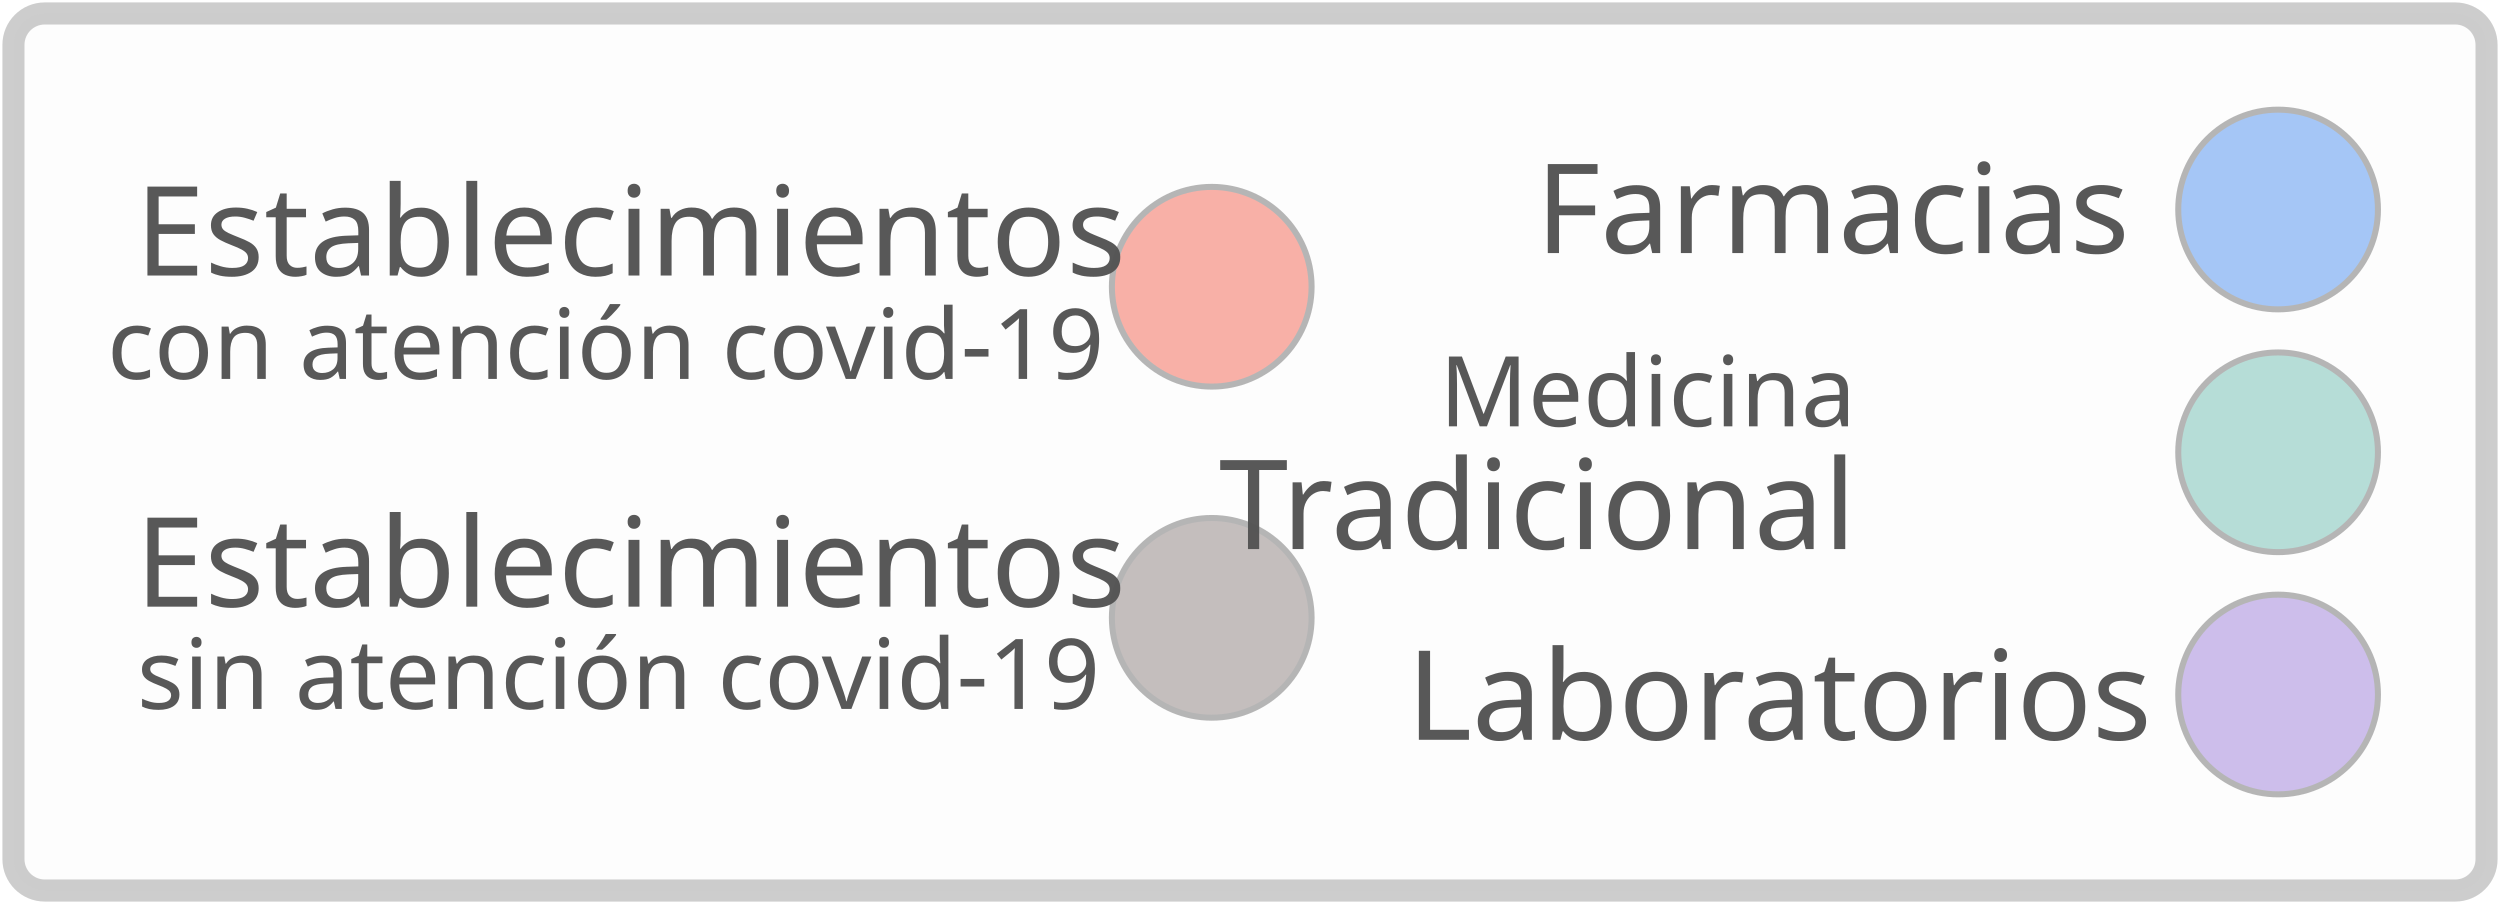
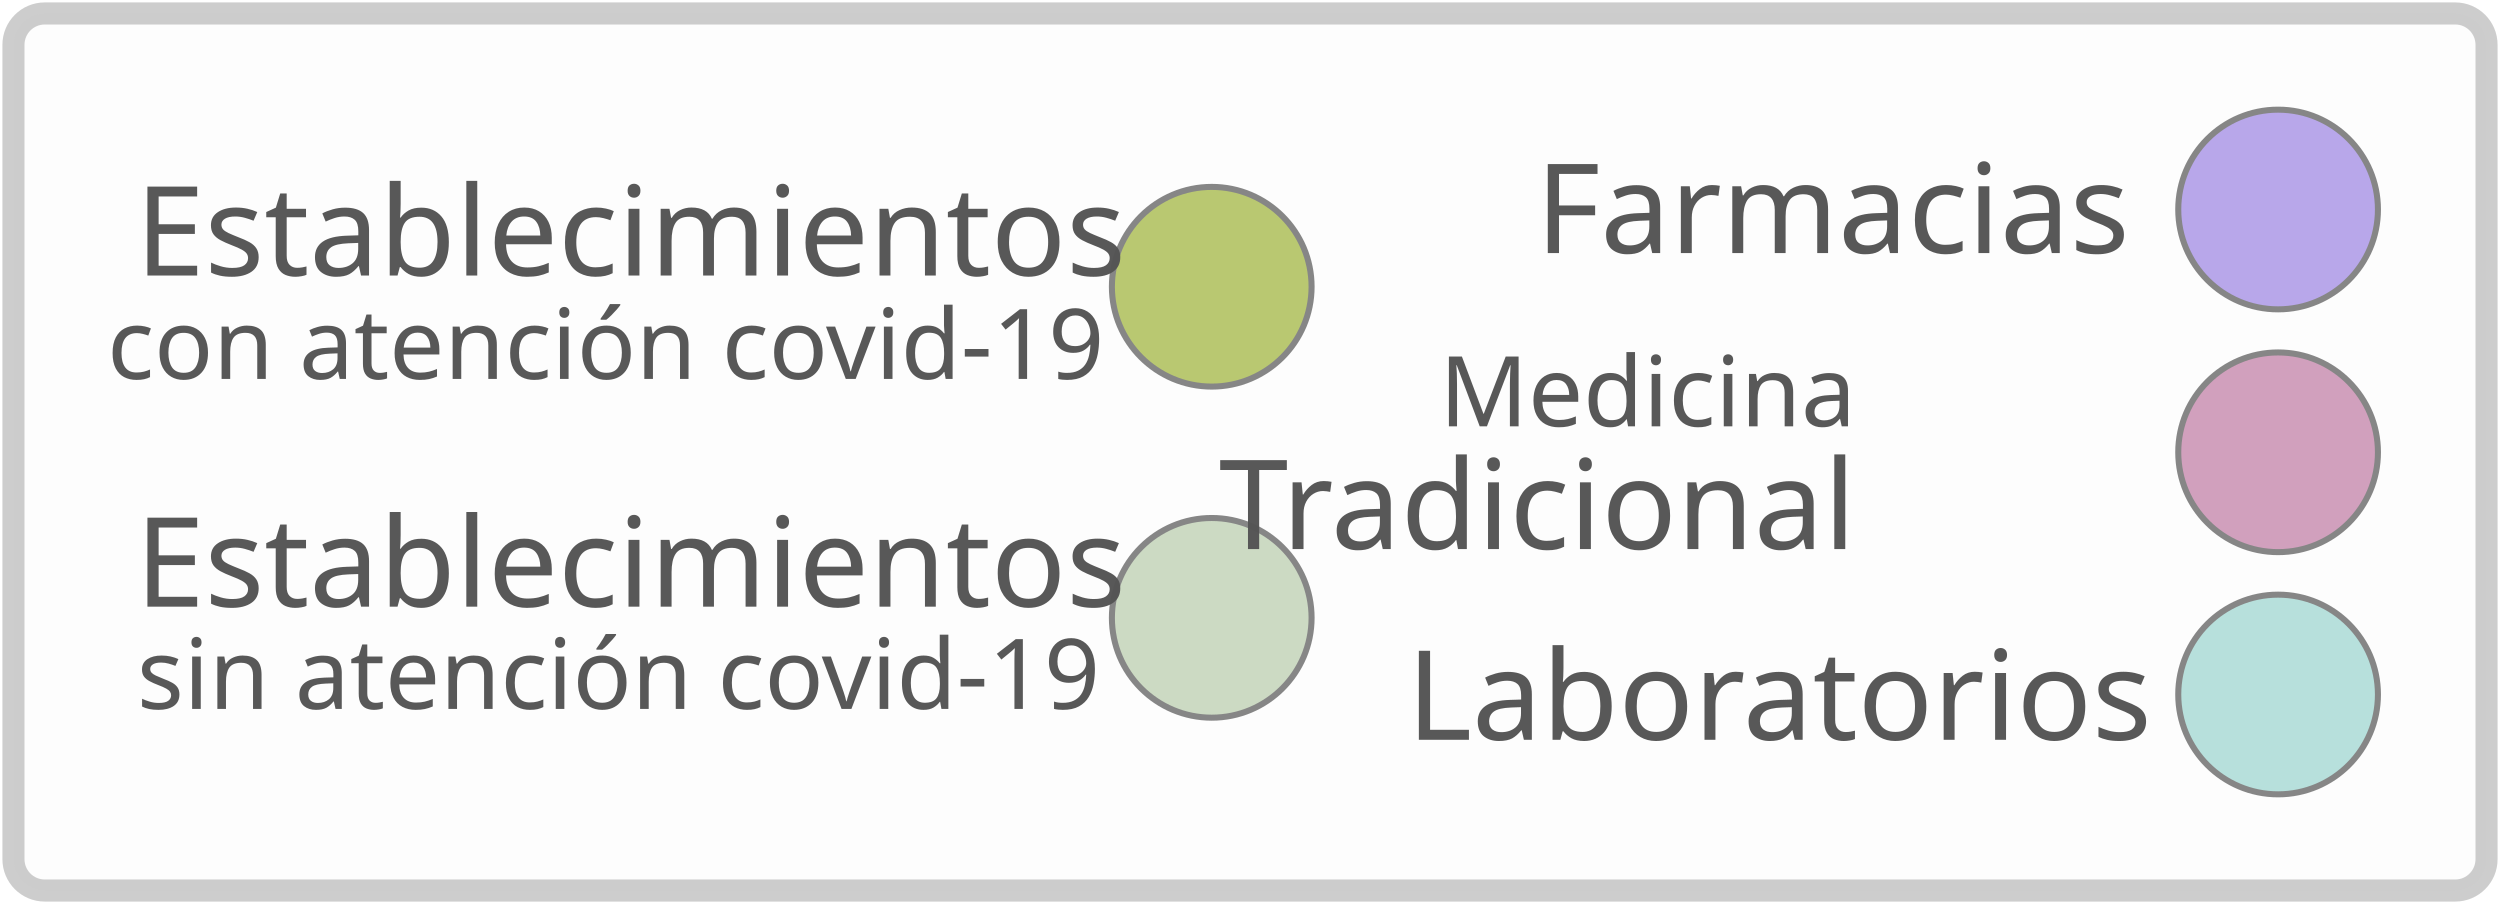
<svg xmlns="http://www.w3.org/2000/svg" width="1293.352mm" height="467.674mm" viewBox="0 0 1293.352 467.674" version="1.1" id="svg8">
  <defs id="defs2" />
  <g id="layer2" transform="translate(239.9394,159.5929)">
    <rect style="opacity:1;fill:#fdfdfd;fill-opacity:0.943;fill-rule:nonzero;stroke:#a2a2a2;stroke-width:11.429;stroke-miterlimit:4;stroke-dasharray:none;stroke-opacity:0.534" id="rect860" width="1279.423" height="453.745" x="-232.975" y="-152.628" rx="16.196" />
  </g>
  <g id="layer1" transform="translate(464.4572,177.825)">
-     <circle style="opacity:0.6;fill:#6aa2f2;fill-opacity:1;fill-rule:nonzero;stroke:#868686;stroke-width:3.132;stroke-miterlimit:4;stroke-dasharray:none;stroke-opacity:1" id="path862-5" cx="714.096" cy="-69.44" r="51.653" />
-     <circle style="opacity:0.6;fill:#87c8be;fill-opacity:1;fill-rule:nonzero;stroke:#868686;stroke-width:3.132;stroke-miterlimit:4;stroke-dasharray:none;stroke-opacity:1" id="path862-6" cx="714.096" cy="56.162" r="51.653" />
-     <circle style="opacity:0.6;fill:#ad94df;fill-opacity:1;fill-rule:nonzero;stroke:#868686;stroke-width:3.132;stroke-miterlimit:4;stroke-dasharray:none;stroke-opacity:1" id="path862-2" cx="714.096" cy="181.464" r="51.653" />
-     <circle style="opacity:0.6;fill:#f57d6e;fill-opacity:1;fill-rule:nonzero;stroke:#868686;stroke-width:3.132;stroke-miterlimit:4;stroke-dasharray:none;stroke-opacity:1" id="path862" cx="162.424" cy="-29.482" r="51.653" />
-     <circle style="opacity:0.6;fill:#9f9493;fill-opacity:1;fill-rule:nonzero;stroke:#868686;stroke-width:3.132;stroke-miterlimit:4;stroke-dasharray:none;stroke-opacity:1" id="path862-3" cx="162.424" cy="141.806" r="51.653" />
+     <circle style="opacity:1;fill:#b8a7ea;fill-opacity:1;fill-rule:nonzero;stroke:#868686;stroke-width:3.132;stroke-miterlimit:4;stroke-dasharray:none;stroke-opacity:1" id="path862-5" cx="714.096" cy="-69.44" r="51.653" />
+     <circle style="opacity:1;fill:#d1a0bd;fill-opacity:1;fill-rule:nonzero;stroke:#868686;stroke-width:3.132;stroke-miterlimit:4;stroke-dasharray:none;stroke-opacity:1" id="path862-6" cx="714.096" cy="56.162" r="51.653" />
+     <circle style="opacity:1;fill:#b7e0dc;fill-opacity:1;fill-rule:nonzero;stroke:#868686;stroke-width:3.132;stroke-miterlimit:4;stroke-dasharray:none;stroke-opacity:1" id="path862-2" cx="714.096" cy="181.464" r="51.653" />
+     <circle style="opacity:1;fill:#b4c468;fill-opacity:0.941;fill-rule:nonzero;stroke:#868686;stroke-width:3.132;stroke-miterlimit:4;stroke-dasharray:none;stroke-opacity:1" id="path862" cx="162.424" cy="-29.482" r="51.653" />
+     <circle style="opacity:1;fill:#c9d7bf;fill-opacity:0.941;fill-rule:nonzero;stroke:#868686;stroke-width:3.132;stroke-miterlimit:4;stroke-dasharray:none;stroke-opacity:1" id="path862-3" cx="162.424" cy="141.806" r="51.653" />
    <g id="g1067" transform="translate(20.78197,59.2144)" style="fill:#545454;fill-opacity:0.976">
      <g style="fill:#545454;fill-opacity:0.976" transform="translate(-3.704167,10.07497)" id="g1025">
        <text xml:space="preserve" style="font-style:normal;font-variant:normal;font-weight:normal;font-stretch:normal;font-size:64.442px;line-height:1.25;font-family:Charter;-inkscape-font-specification:Charter;letter-spacing:0px;word-spacing:0px;fill:#545454;fill-opacity:0.976;stroke:none;stroke-width:4.833" x="-411.515" y="-104.561" id="text899">
          <tspan id="tspan897" x="-411.515" y="-104.561" style="font-style:normal;font-variant:normal;font-weight:normal;font-stretch:normal;font-family:Charter;-inkscape-font-specification:Charter;fill:#545454;fill-opacity:0.976;stroke-width:4.833">Establecimientos</tspan>
        </text>
        <text xml:space="preserve" style="font-style:normal;font-variant:normal;font-weight:normal;font-stretch:normal;font-size:50.566px;line-height:1.25;font-family:Charter;-inkscape-font-specification:Charter;letter-spacing:0px;word-spacing:0px;fill:#545454;fill-opacity:0.976;stroke:none;stroke-width:3.792" x="-426.06" y="-51.061" id="text899-9">
          <tspan id="tspan897-1" x="-426.06" y="-51.061" style="font-style:normal;font-variant:normal;font-weight:normal;font-stretch:normal;font-family:Charter;-inkscape-font-specification:Charter;fill:#545454;fill-opacity:0.976;stroke-width:3.792">con atención covid-19</tspan>
        </text>
      </g>
    </g>
    <g id="g1060" transform="translate(20.78197,73.54941)" style="fill:#545454;fill-opacity:0.976">
      <text id="text899-2" y="62.467" x="-415.219" style="font-style:normal;font-variant:normal;font-weight:normal;font-stretch:normal;font-size:64.442px;line-height:1.25;font-family:Charter;-inkscape-font-specification:Charter;letter-spacing:0px;word-spacing:0px;fill:#545454;fill-opacity:0.976;stroke:none;stroke-width:4.833" xml:space="preserve">
        <tspan style="font-style:normal;font-variant:normal;font-weight:normal;font-stretch:normal;font-family:Charter;-inkscape-font-specification:Charter;fill:#545454;fill-opacity:0.976;stroke-width:4.833" y="62.467" x="-415.219" id="tspan897-7">Establecimientos</tspan>
      </text>
      <text id="text899-9-0" y="115.371" x="-414.357" style="font-style:normal;font-variant:normal;font-weight:normal;font-stretch:normal;font-size:50.566px;line-height:1.25;font-family:Charter;-inkscape-font-specification:Charter;letter-spacing:0px;word-spacing:0px;fill:#545454;fill-opacity:0.976;stroke:none;stroke-width:3.792" xml:space="preserve">
        <tspan style="font-style:normal;font-variant:normal;font-weight:normal;font-stretch:normal;font-family:Charter;-inkscape-font-specification:Charter;fill:#545454;fill-opacity:0.976;stroke-width:3.792" y="115.371" x="-414.357" id="tspan897-1-9">sin atención covid-19</tspan>
      </text>
    </g>
    <text xml:space="preserve" style="font-style:normal;font-variant:normal;font-weight:normal;font-stretch:normal;font-size:64.442px;line-height:1.25;font-family:Charter;-inkscape-font-specification:Charter;letter-spacing:0px;word-spacing:0px;fill:#545454;fill-opacity:0.976;stroke:none;stroke-width:4.833;" x="330.034" y="-46.917" id="text899-2-3">
      <tspan id="tspan897-7-6" x="330.034" y="-46.917" style="font-style:normal;font-variant:normal;font-weight:normal;font-stretch:normal;font-family:Charter;-inkscape-font-specification:Charter;fill:#545454;fill-opacity:0.976;stroke-width:4.833;">Farmacias</tspan>
    </text>
    <text xml:space="preserve" style="font-style:normal;font-variant:normal;font-weight:normal;font-stretch:normal;font-size:64.442px;line-height:1.25;font-family:Charter;-inkscape-font-specification:Charter;letter-spacing:0px;word-spacing:0px;fill:#545454;fill-opacity:0.976;stroke:none;stroke-width:4.833" x="263.329" y="204.888" id="text899-2-3-0">
      <tspan id="tspan897-7-6-6" x="263.329" y="204.888" style="font-style:normal;font-variant:normal;font-weight:normal;font-stretch:normal;font-family:Charter;-inkscape-font-specification:Charter;fill:#545454;fill-opacity:0.976;stroke-width:4.833">Laboratorios</tspan>
    </text>
    <g id="g1178" transform="translate(0,-125.3013)">
      <text id="text899-2-3-2" y="168.034" x="612.968" style="font-style:normal;font-variant:normal;font-weight:normal;font-stretch:normal;font-size:64.442px;line-height:1.25;font-family:Charter;-inkscape-font-specification:Charter;letter-spacing:0px;word-spacing:0px;fill:#545454;fill-opacity:0.976;stroke:none;stroke-width:4.833" xml:space="preserve">
        <tspan id="tspan987" style="font-style:normal;font-variant:normal;font-weight:normal;font-stretch:normal;font-size:50.566px;font-family:Charter;-inkscape-font-specification:Charter;text-align:end;text-anchor:end;fill:#545454;fill-opacity:0.976;stroke-width:4.833" y="168.034" x="612.968">Medicina</tspan>
      </text>
      <text id="text899-2-3-2-8" y="231.529" x="612.932" style="font-style:normal;font-variant:normal;font-weight:normal;font-stretch:normal;font-size:64.442px;line-height:1.25;font-family:Charter;-inkscape-font-specification:Charter;letter-spacing:0px;word-spacing:0px;fill:#545454;fill-opacity:0.976;stroke:none;stroke-width:4.833" xml:space="preserve">
        <tspan id="tspan987-7" style="font-style:normal;font-variant:normal;font-weight:normal;font-stretch:normal;font-family:Charter;-inkscape-font-specification:Charter;text-align:end;text-anchor:end;fill:#545454;fill-opacity:0.976;stroke-width:4.833" y="231.529" x="612.932">Tradicional</tspan>
      </text>
    </g>
  </g>
</svg>
